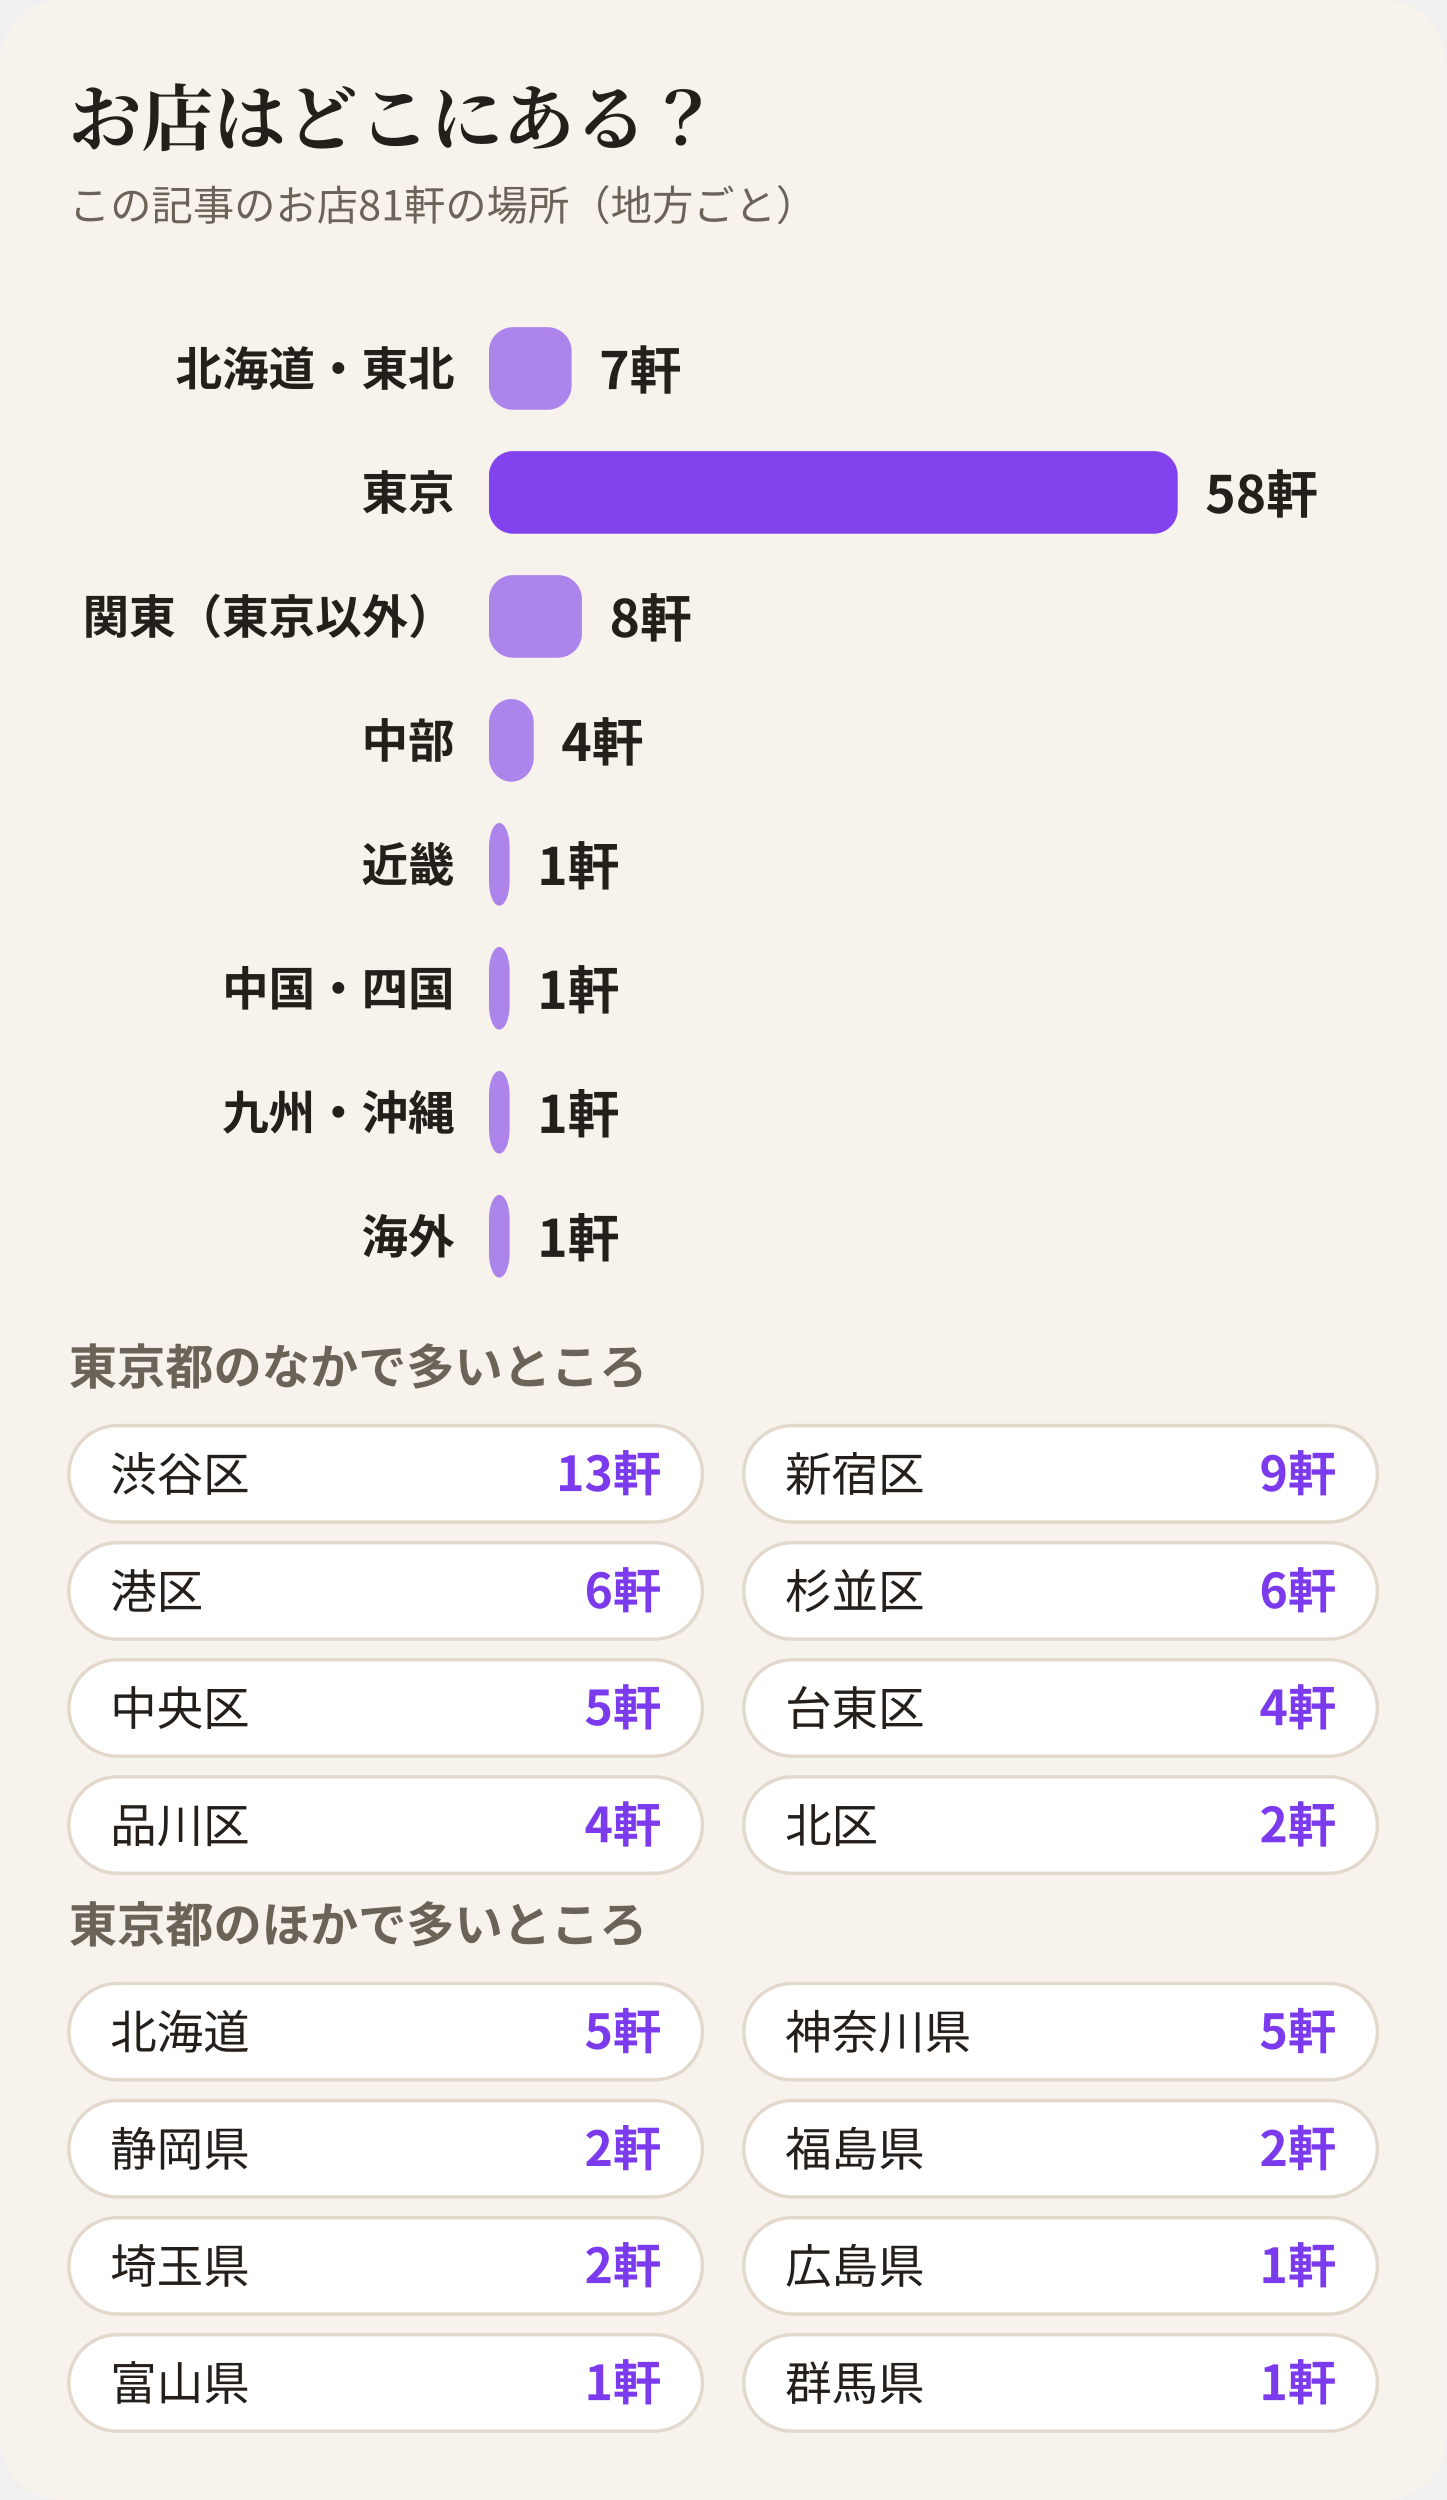
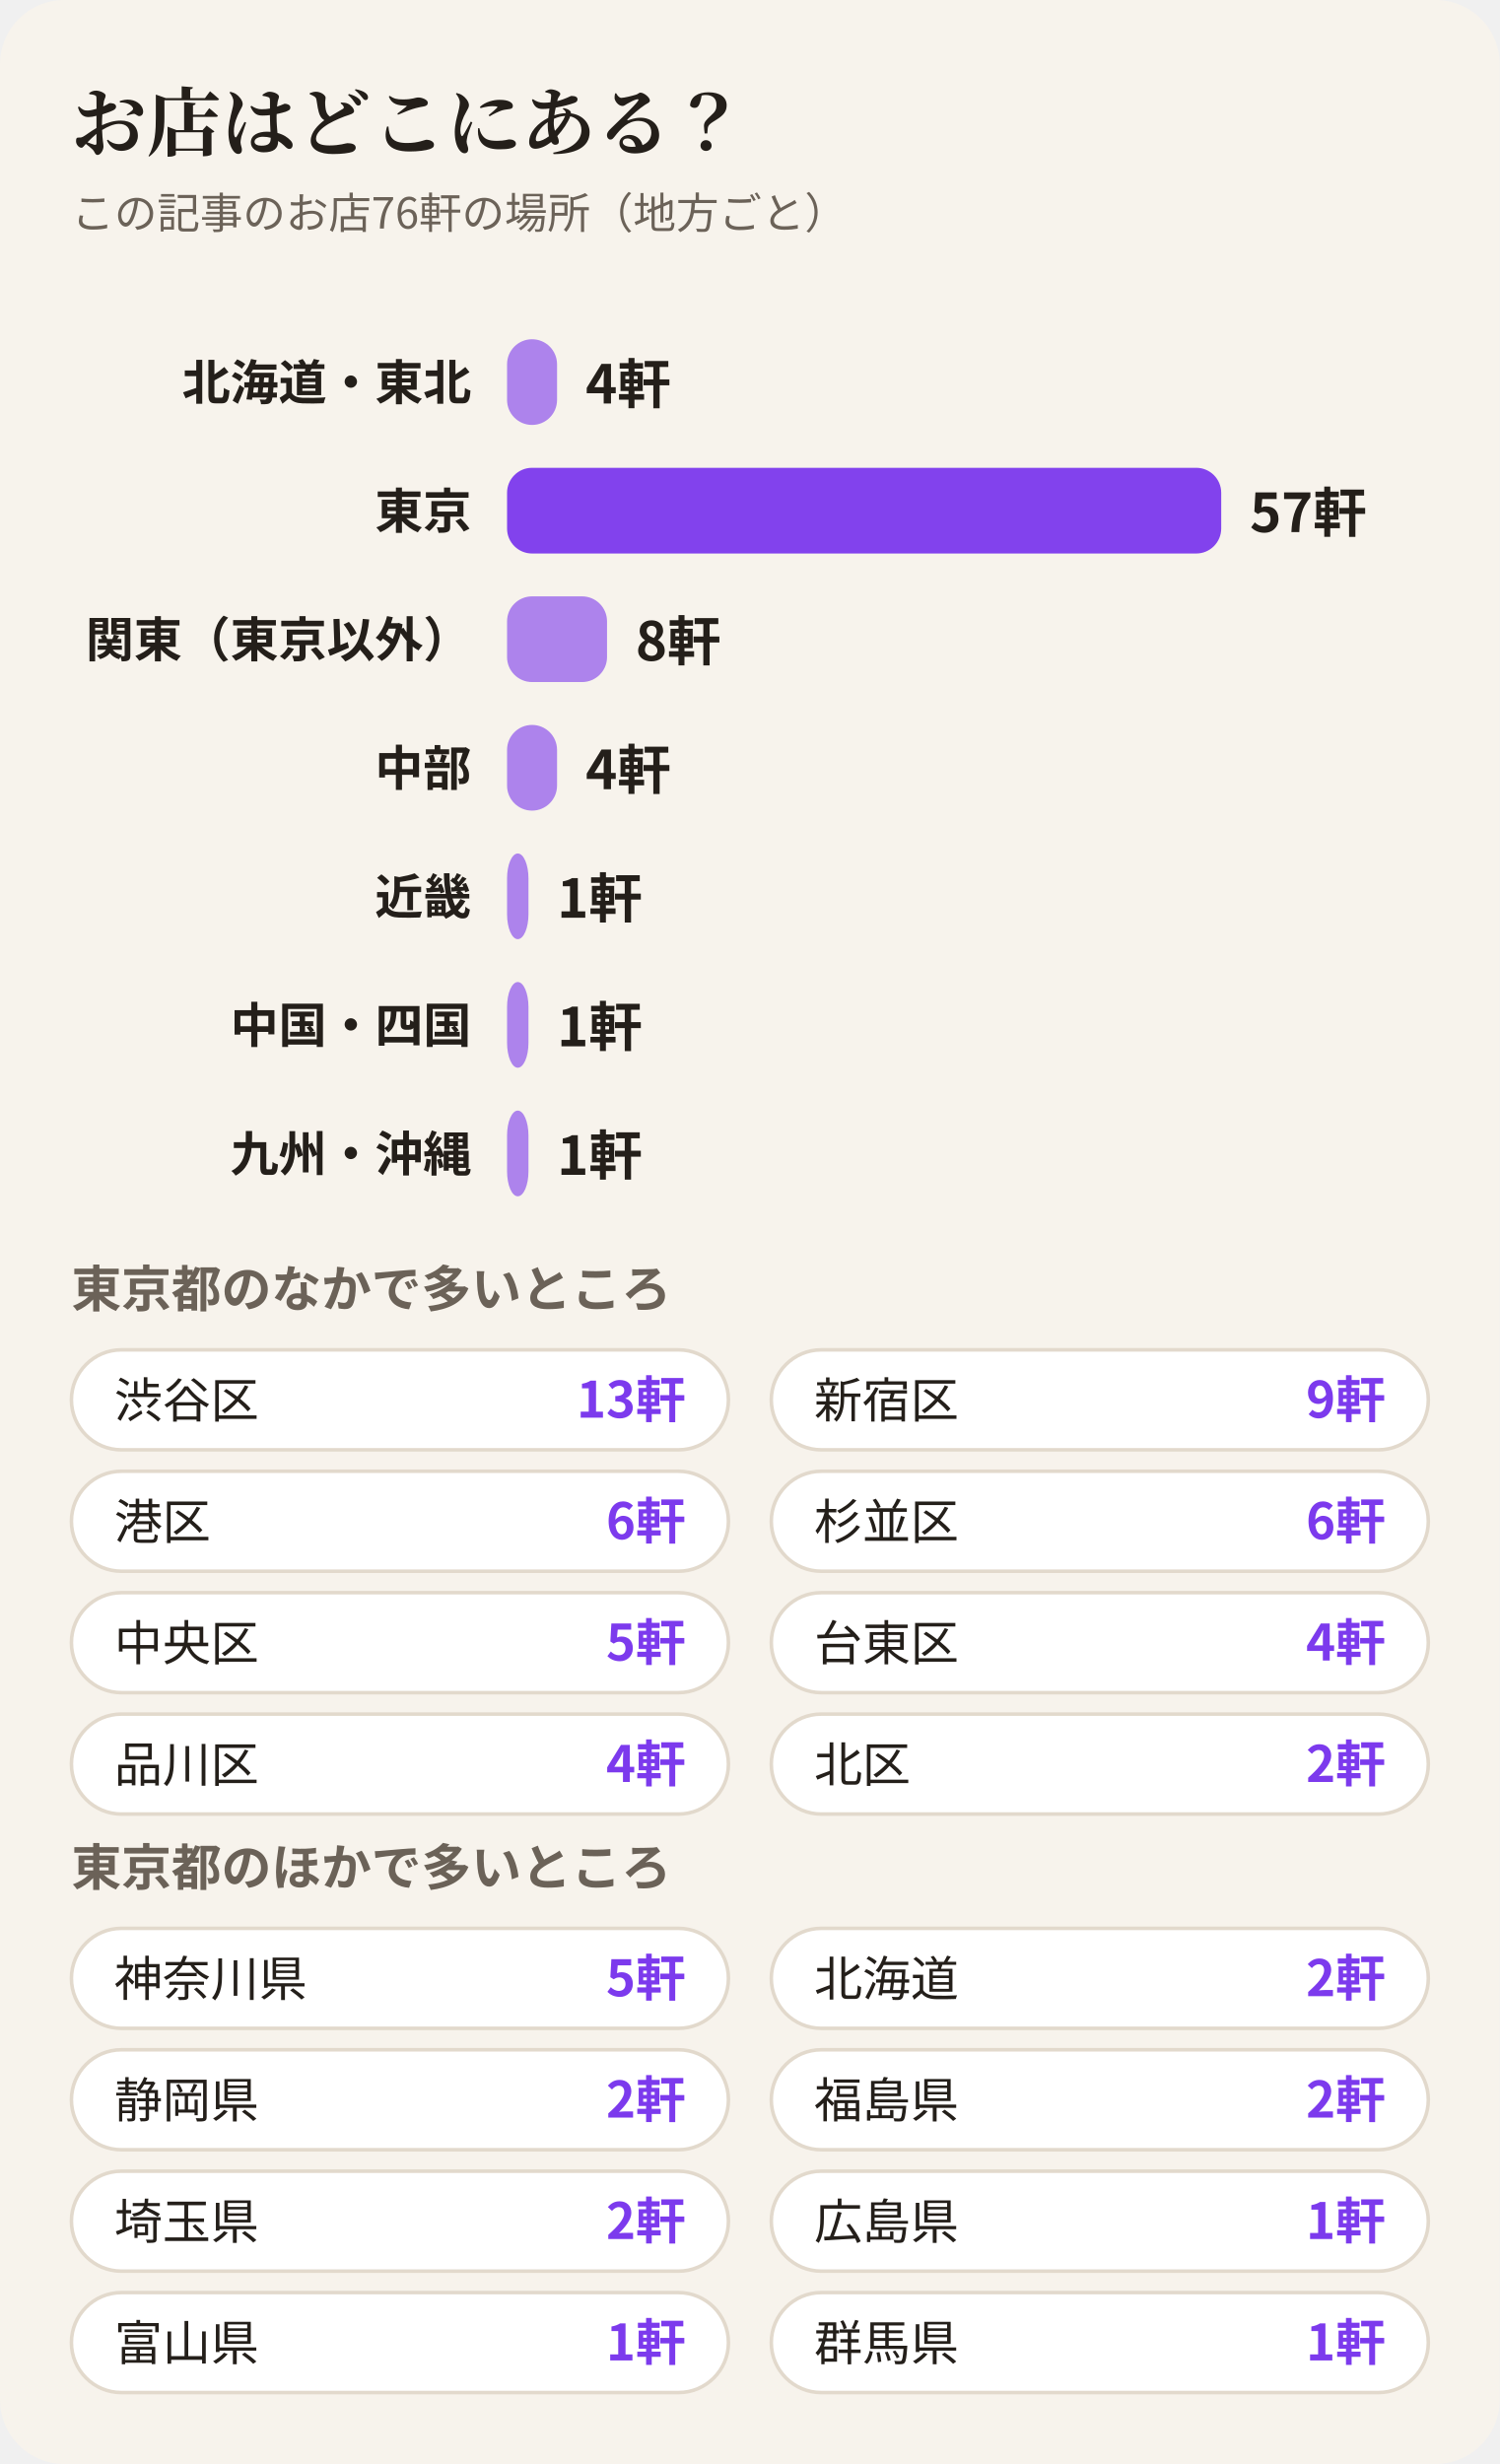
- <svg xmlns="http://www.w3.org/2000/svg" viewBox="0 0 420 726" width="420" height="726" font-family="'Hiragino Sans','Noto Sans CJK JP','Noto Sans JP',sans-serif">
-   <rect width="420" height="726" rx="18" fill="#F7F3EC" />
+ <svg xmlns="http://www.w3.org/2000/svg" viewBox="0 0 420 690" width="420" height="690" font-family="'Hiragino Sans','Noto Sans CJK JP','Noto Sans JP',sans-serif">
+   <rect width="420" height="690" rx="18" fill="#F7F3EC" />
  <text x="20" y="42" font-size="21" font-weight="800" fill="#241F1A" font-family="'Hiragino Mincho ProN','Noto Serif CJK JP','Noto Serif JP',serif">お店はどこにある？</text>
-   <text x="20" y="64" font-size="12" fill="#6B6258">この記事のお店81軒の場所（地方ごと）</text>
+   <text x="20" y="64" font-size="12" fill="#6B6258">この記事のお店76軒の場所（地方ごと）</text>
  <text x="132" y="112" font-size="13.5" font-weight="700" text-anchor="end" fill="#241F1A">北海道・東北</text>
-   <rect x="142" y="95" width="24" height="24" rx="7" fill="#7c3aed" fill-opacity="0.6" />
-   <text x="174" y="113" font-size="15" font-weight="800" fill="#241F1A">7軒</text>
+   <rect x="142" y="95" width="14" height="24" rx="7" fill="#7c3aed" fill-opacity="0.6" />
+   <text x="164" y="113" font-size="15" font-weight="800" fill="#241F1A">4軒</text>
  <text x="132" y="148" font-size="13.5" font-weight="700" text-anchor="end" fill="#241F1A">東京</text>
  <rect x="142" y="131" width="200" height="24" rx="7" fill="#7c3aed" fill-opacity="0.95" />
-   <text x="350" y="149" font-size="15" font-weight="800" fill="#241F1A">58軒</text>
+   <text x="350" y="149" font-size="15" font-weight="800" fill="#241F1A">57軒</text>
  <text x="132" y="184" font-size="13.5" font-weight="700" text-anchor="end" fill="#241F1A">関東（東京以外）</text>
-   <rect x="142" y="167" width="27" height="24" rx="7" fill="#7c3aed" fill-opacity="0.6" />
-   <text x="177" y="185" font-size="15" font-weight="800" fill="#241F1A">8軒</text>
+   <rect x="142" y="167" width="28" height="24" rx="7" fill="#7c3aed" fill-opacity="0.6" />
+   <text x="178" y="185" font-size="15" font-weight="800" fill="#241F1A">8軒</text>
  <text x="132" y="220" font-size="13.5" font-weight="700" text-anchor="end" fill="#241F1A">中部</text>
-   <rect x="142" y="203" width="13" height="24" rx="7" fill="#7c3aed" fill-opacity="0.6" />
-   <text x="163" y="221" font-size="15" font-weight="800" fill="#241F1A">4軒</text>
+   <rect x="142" y="203" width="14" height="24" rx="7" fill="#7c3aed" fill-opacity="0.6" />
+   <text x="164" y="221" font-size="15" font-weight="800" fill="#241F1A">4軒</text>
  <text x="132" y="256" font-size="13.5" font-weight="700" text-anchor="end" fill="#241F1A">近畿</text>
  <rect x="142" y="239" width="6" height="24" rx="7" fill="#7c3aed" fill-opacity="0.6" />
  <text x="156" y="257" font-size="15" font-weight="800" fill="#241F1A">1軒</text>
  <text x="132" y="292" font-size="13.5" font-weight="700" text-anchor="end" fill="#241F1A">中国・四国</text>
  <rect x="142" y="275" width="6" height="24" rx="7" fill="#7c3aed" fill-opacity="0.6" />
  <text x="156" y="293" font-size="15" font-weight="800" fill="#241F1A">1軒</text>
  <text x="132" y="328" font-size="13.5" font-weight="700" text-anchor="end" fill="#241F1A">九州・沖縄</text>
  <rect x="142" y="311" width="6" height="24" rx="7" fill="#7c3aed" fill-opacity="0.6" />
  <text x="156" y="329" font-size="15" font-weight="800" fill="#241F1A">1軒</text>
-   <text x="132" y="364" font-size="13.5" font-weight="700" text-anchor="end" fill="#241F1A">海外</text>
-   <rect x="142" y="347" width="6" height="24" rx="7" fill="#7c3aed" fill-opacity="0.6" />
-   <text x="156" y="365" font-size="15" font-weight="800" fill="#241F1A">1軒</text>
-   <text x="20" y="402" font-size="14" font-weight="700" fill="#6B6258">東京都のなかで多いところ</text>
-   <rect x="20" y="414" width="184" height="28" rx="14" fill="#fff" stroke="#E2D9CC" />
-   <text x="32" y="433" font-size="13.5" fill="#241F1A">渋谷区</text>
-   <text x="192" y="433" font-size="14" font-weight="800" text-anchor="end" fill="#7c3aed">13軒</text>
-   <rect x="216" y="414" width="184" height="28" rx="14" fill="#fff" stroke="#E2D9CC" />
-   <text x="228" y="433" font-size="13.5" fill="#241F1A">新宿区</text>
-   <text x="388" y="433" font-size="14" font-weight="800" text-anchor="end" fill="#7c3aed">9軒</text>
-   <rect x="20" y="448" width="184" height="28" rx="14" fill="#fff" stroke="#E2D9CC" />
-   <text x="32" y="467" font-size="13.5" fill="#241F1A">港区</text>
-   <text x="192" y="467" font-size="14" font-weight="800" text-anchor="end" fill="#7c3aed">6軒</text>
-   <rect x="216" y="448" width="184" height="28" rx="14" fill="#fff" stroke="#E2D9CC" />
-   <text x="228" y="467" font-size="13.5" fill="#241F1A">杉並区</text>
-   <text x="388" y="467" font-size="14" font-weight="800" text-anchor="end" fill="#7c3aed">6軒</text>
-   <rect x="20" y="482" width="184" height="28" rx="14" fill="#fff" stroke="#E2D9CC" />
-   <text x="32" y="501" font-size="13.5" fill="#241F1A">中央区</text>
-   <text x="192" y="501" font-size="14" font-weight="800" text-anchor="end" fill="#7c3aed">5軒</text>
-   <rect x="216" y="482" width="184" height="28" rx="14" fill="#fff" stroke="#E2D9CC" />
-   <text x="228" y="501" font-size="13.5" fill="#241F1A">台東区</text>
-   <text x="388" y="501" font-size="14" font-weight="800" text-anchor="end" fill="#7c3aed">4軒</text>
-   <rect x="20" y="516" width="184" height="28" rx="14" fill="#fff" stroke="#E2D9CC" />
-   <text x="32" y="535" font-size="13.5" fill="#241F1A">品川区</text>
-   <text x="192" y="535" font-size="14" font-weight="800" text-anchor="end" fill="#7c3aed">4軒</text>
-   <rect x="216" y="516" width="184" height="28" rx="14" fill="#fff" stroke="#E2D9CC" />
-   <text x="228" y="535" font-size="13.5" fill="#241F1A">北区</text>
-   <text x="388" y="535" font-size="14" font-weight="800" text-anchor="end" fill="#7c3aed">2軒</text>
-   <text x="20" y="564" font-size="14" font-weight="700" fill="#6B6258">東京都のほかで多いところ</text>
-   <rect x="20" y="576" width="184" height="28" rx="14" fill="#fff" stroke="#E2D9CC" />
-   <text x="32" y="595" font-size="13.5" fill="#241F1A">北海道</text>
-   <text x="192" y="595" font-size="14" font-weight="800" text-anchor="end" fill="#7c3aed">5軒</text>
-   <rect x="216" y="576" width="184" height="28" rx="14" fill="#fff" stroke="#E2D9CC" />
-   <text x="228" y="595" font-size="13.5" fill="#241F1A">神奈川県</text>
-   <text x="388" y="595" font-size="14" font-weight="800" text-anchor="end" fill="#7c3aed">5軒</text>
-   <rect x="20" y="610" width="184" height="28" rx="14" fill="#fff" stroke="#E2D9CC" />
-   <text x="32" y="629" font-size="13.5" fill="#241F1A">静岡県</text>
-   <text x="192" y="629" font-size="14" font-weight="800" text-anchor="end" fill="#7c3aed">2軒</text>
-   <rect x="216" y="610" width="184" height="28" rx="14" fill="#fff" stroke="#E2D9CC" />
-   <text x="228" y="629" font-size="13.5" fill="#241F1A">福島県</text>
-   <text x="388" y="629" font-size="14" font-weight="800" text-anchor="end" fill="#7c3aed">2軒</text>
-   <rect x="20" y="644" width="184" height="28" rx="14" fill="#fff" stroke="#E2D9CC" />
-   <text x="32" y="663" font-size="13.5" fill="#241F1A">埼玉県</text>
-   <text x="192" y="663" font-size="14" font-weight="800" text-anchor="end" fill="#7c3aed">2軒</text>
-   <rect x="216" y="644" width="184" height="28" rx="14" fill="#fff" stroke="#E2D9CC" />
-   <text x="228" y="663" font-size="13.5" fill="#241F1A">広島県</text>
-   <text x="388" y="663" font-size="14" font-weight="800" text-anchor="end" fill="#7c3aed">1軒</text>
-   <rect x="20" y="678" width="184" height="28" rx="14" fill="#fff" stroke="#E2D9CC" />
-   <text x="32" y="697" font-size="13.5" fill="#241F1A">富山県</text>
-   <text x="192" y="697" font-size="14" font-weight="800" text-anchor="end" fill="#7c3aed">1軒</text>
-   <rect x="216" y="678" width="184" height="28" rx="14" fill="#fff" stroke="#E2D9CC" />
-   <text x="228" y="697" font-size="13.5" fill="#241F1A">群馬県</text>
-   <text x="388" y="697" font-size="14" font-weight="800" text-anchor="end" fill="#7c3aed">1軒</text>
+   <text x="20" y="366" font-size="14" font-weight="700" fill="#6B6258">東京都のなかで多いところ</text>
+   <rect x="20" y="378" width="184" height="28" rx="14" fill="#fff" stroke="#E2D9CC" />
+   <text x="32" y="397" font-size="13.5" fill="#241F1A">渋谷区</text>
+   <text x="192" y="397" font-size="14" font-weight="800" text-anchor="end" fill="#7c3aed">13軒</text>
+   <rect x="216" y="378" width="184" height="28" rx="14" fill="#fff" stroke="#E2D9CC" />
+   <text x="228" y="397" font-size="13.5" fill="#241F1A">新宿区</text>
+   <text x="388" y="397" font-size="14" font-weight="800" text-anchor="end" fill="#7c3aed">9軒</text>
+   <rect x="20" y="412" width="184" height="28" rx="14" fill="#fff" stroke="#E2D9CC" />
+   <text x="32" y="431" font-size="13.5" fill="#241F1A">港区</text>
+   <text x="192" y="431" font-size="14" font-weight="800" text-anchor="end" fill="#7c3aed">6軒</text>
+   <rect x="216" y="412" width="184" height="28" rx="14" fill="#fff" stroke="#E2D9CC" />
+   <text x="228" y="431" font-size="13.5" fill="#241F1A">杉並区</text>
+   <text x="388" y="431" font-size="14" font-weight="800" text-anchor="end" fill="#7c3aed">6軒</text>
+   <rect x="20" y="446" width="184" height="28" rx="14" fill="#fff" stroke="#E2D9CC" />
+   <text x="32" y="465" font-size="13.5" fill="#241F1A">中央区</text>
+   <text x="192" y="465" font-size="14" font-weight="800" text-anchor="end" fill="#7c3aed">5軒</text>
+   <rect x="216" y="446" width="184" height="28" rx="14" fill="#fff" stroke="#E2D9CC" />
+   <text x="228" y="465" font-size="13.5" fill="#241F1A">台東区</text>
+   <text x="388" y="465" font-size="14" font-weight="800" text-anchor="end" fill="#7c3aed">4軒</text>
+   <rect x="20" y="480" width="184" height="28" rx="14" fill="#fff" stroke="#E2D9CC" />
+   <text x="32" y="499" font-size="13.5" fill="#241F1A">品川区</text>
+   <text x="192" y="499" font-size="14" font-weight="800" text-anchor="end" fill="#7c3aed">4軒</text>
+   <rect x="216" y="480" width="184" height="28" rx="14" fill="#fff" stroke="#E2D9CC" />
+   <text x="228" y="499" font-size="13.5" fill="#241F1A">北区</text>
+   <text x="388" y="499" font-size="14" font-weight="800" text-anchor="end" fill="#7c3aed">2軒</text>
+   <text x="20" y="528" font-size="14" font-weight="700" fill="#6B6258">東京都のほかで多いところ</text>
+   <rect x="20" y="540" width="184" height="28" rx="14" fill="#fff" stroke="#E2D9CC" />
+   <text x="32" y="559" font-size="13.5" fill="#241F1A">神奈川県</text>
+   <text x="192" y="559" font-size="14" font-weight="800" text-anchor="end" fill="#7c3aed">5軒</text>
+   <rect x="216" y="540" width="184" height="28" rx="14" fill="#fff" stroke="#E2D9CC" />
+   <text x="228" y="559" font-size="13.5" fill="#241F1A">北海道</text>
+   <text x="388" y="559" font-size="14" font-weight="800" text-anchor="end" fill="#7c3aed">2軒</text>
+   <rect x="20" y="574" width="184" height="28" rx="14" fill="#fff" stroke="#E2D9CC" />
+   <text x="32" y="593" font-size="13.5" fill="#241F1A">静岡県</text>
+   <text x="192" y="593" font-size="14" font-weight="800" text-anchor="end" fill="#7c3aed">2軒</text>
+   <rect x="216" y="574" width="184" height="28" rx="14" fill="#fff" stroke="#E2D9CC" />
+   <text x="228" y="593" font-size="13.5" fill="#241F1A">福島県</text>
+   <text x="388" y="593" font-size="14" font-weight="800" text-anchor="end" fill="#7c3aed">2軒</text>
+   <rect x="20" y="608" width="184" height="28" rx="14" fill="#fff" stroke="#E2D9CC" />
+   <text x="32" y="627" font-size="13.5" fill="#241F1A">埼玉県</text>
+   <text x="192" y="627" font-size="14" font-weight="800" text-anchor="end" fill="#7c3aed">2軒</text>
+   <rect x="216" y="608" width="184" height="28" rx="14" fill="#fff" stroke="#E2D9CC" />
+   <text x="228" y="627" font-size="13.5" fill="#241F1A">広島県</text>
+   <text x="388" y="627" font-size="14" font-weight="800" text-anchor="end" fill="#7c3aed">1軒</text>
+   <rect x="20" y="642" width="184" height="28" rx="14" fill="#fff" stroke="#E2D9CC" />
+   <text x="32" y="661" font-size="13.5" fill="#241F1A">富山県</text>
+   <text x="192" y="661" font-size="14" font-weight="800" text-anchor="end" fill="#7c3aed">1軒</text>
+   <rect x="216" y="642" width="184" height="28" rx="14" fill="#fff" stroke="#E2D9CC" />
+   <text x="228" y="661" font-size="13.5" fill="#241F1A">群馬県</text>
+   <text x="388" y="661" font-size="14" font-weight="800" text-anchor="end" fill="#7c3aed">1軒</text>
</svg>
